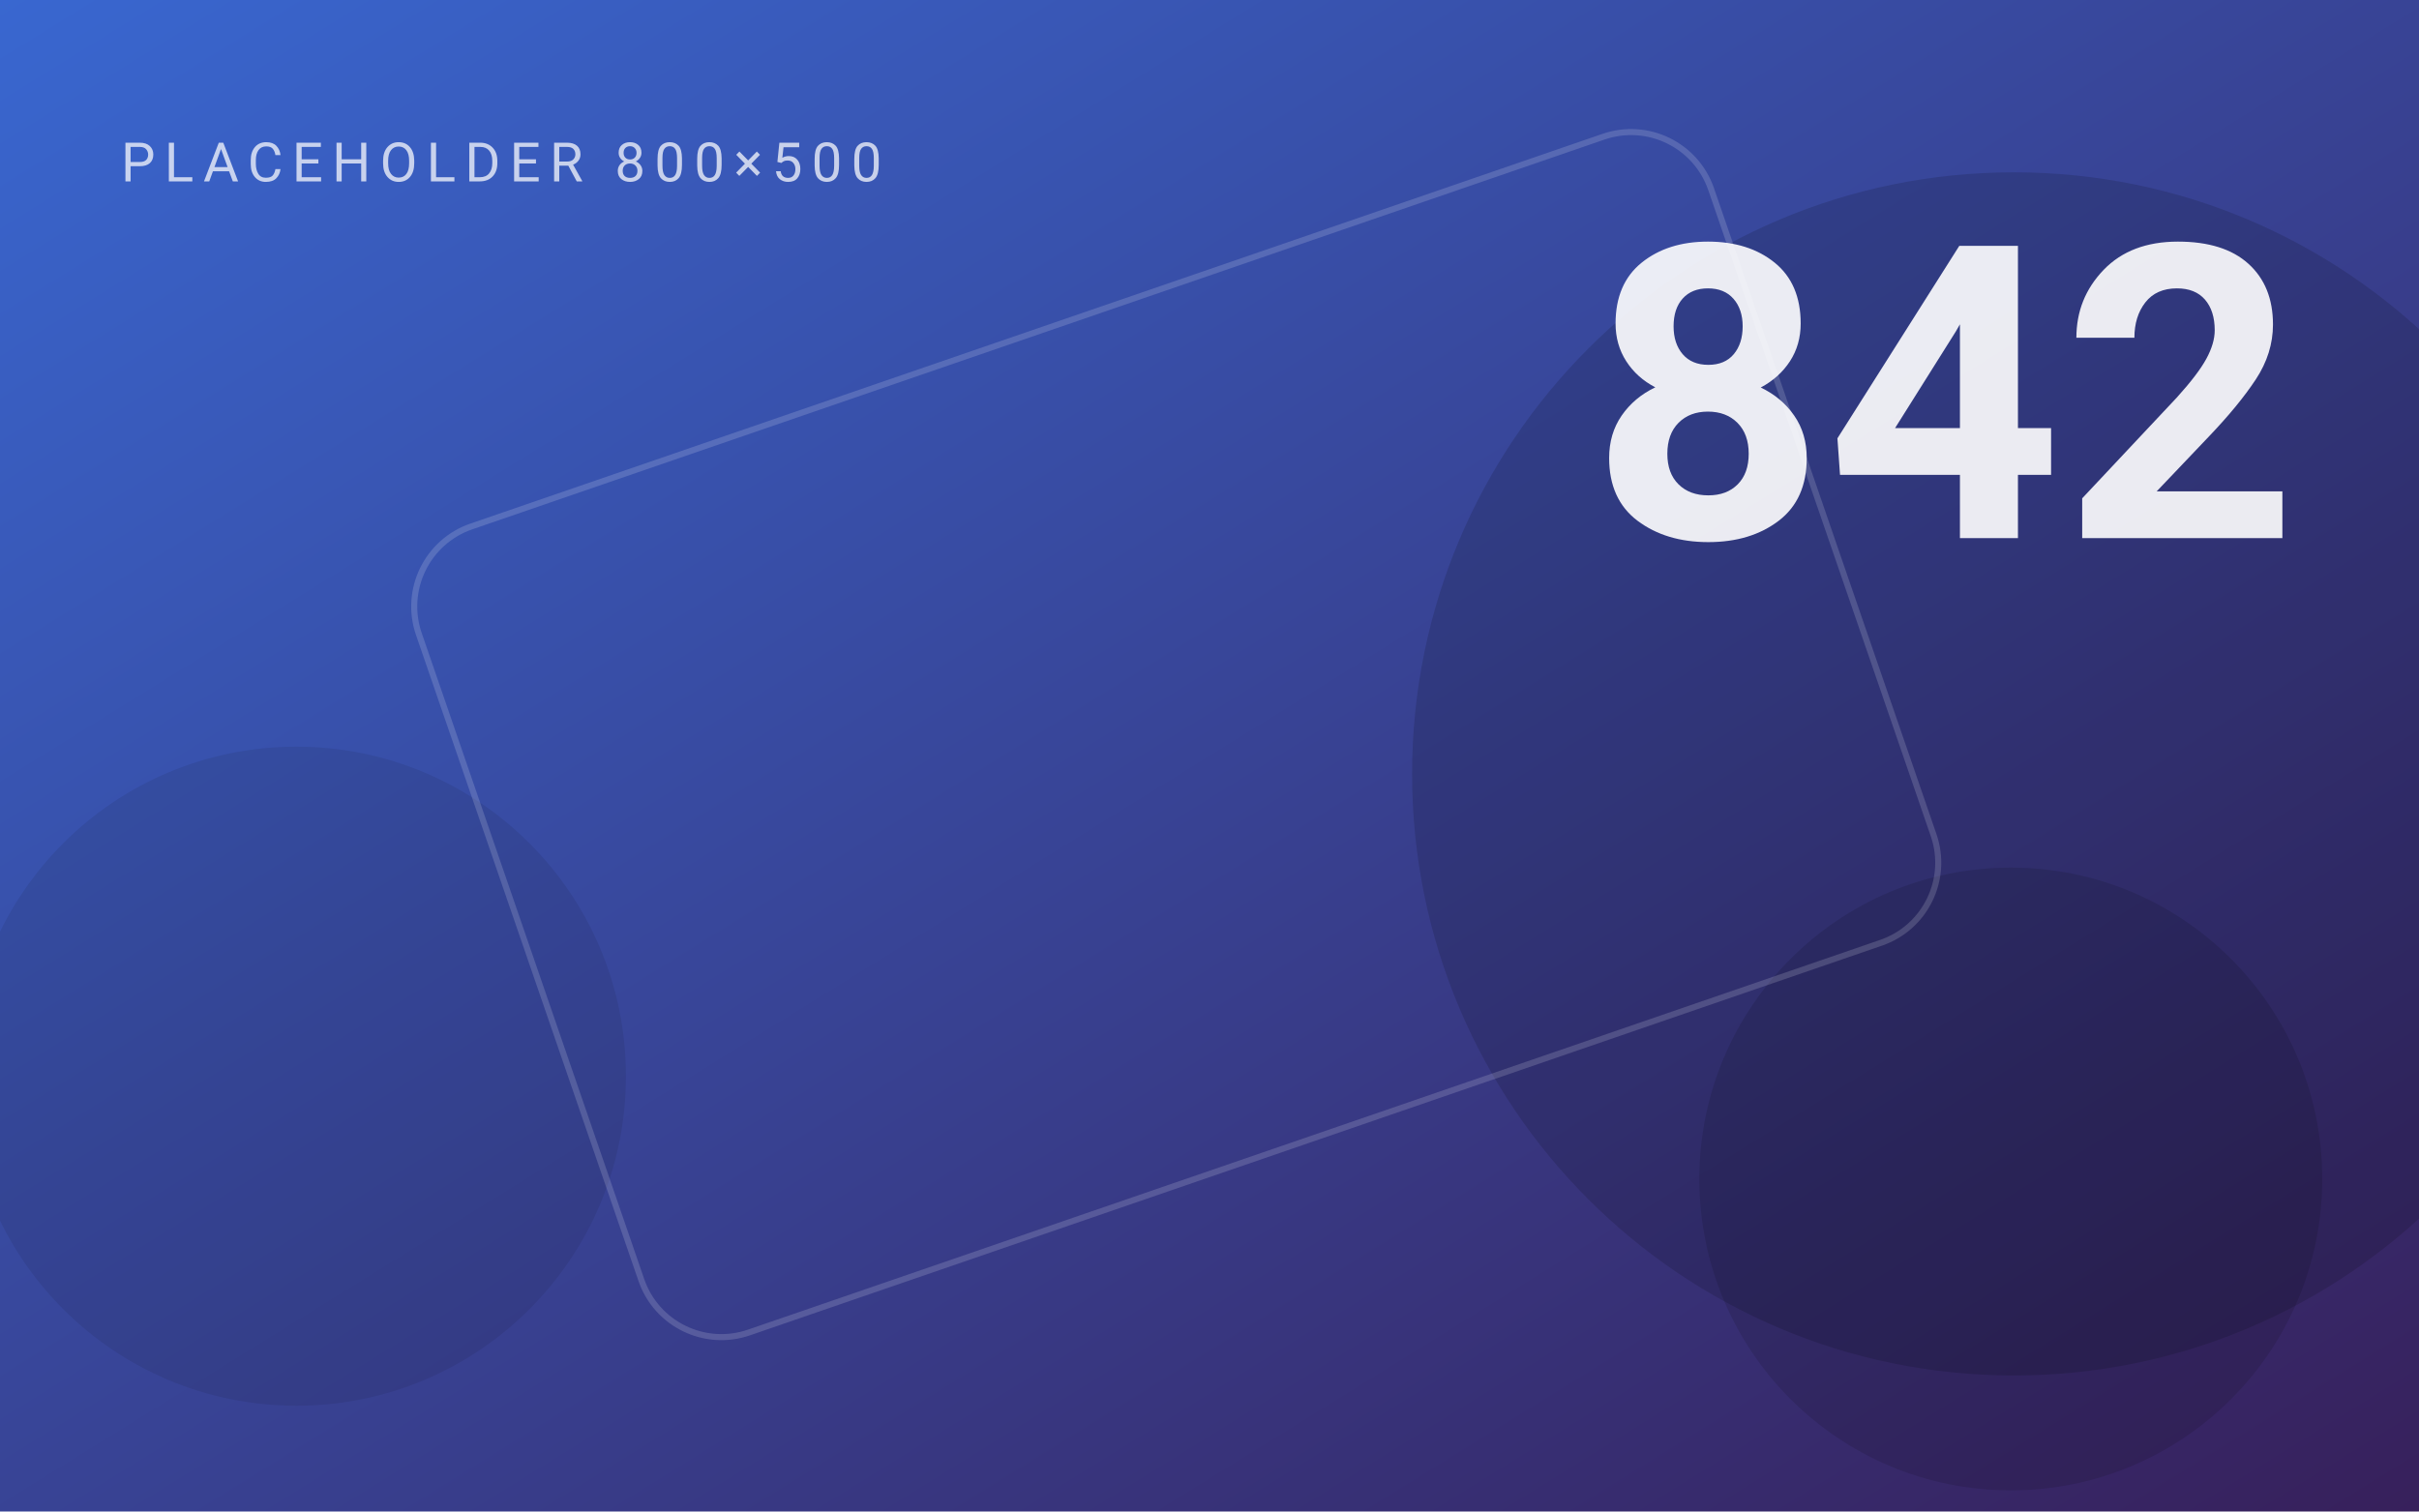
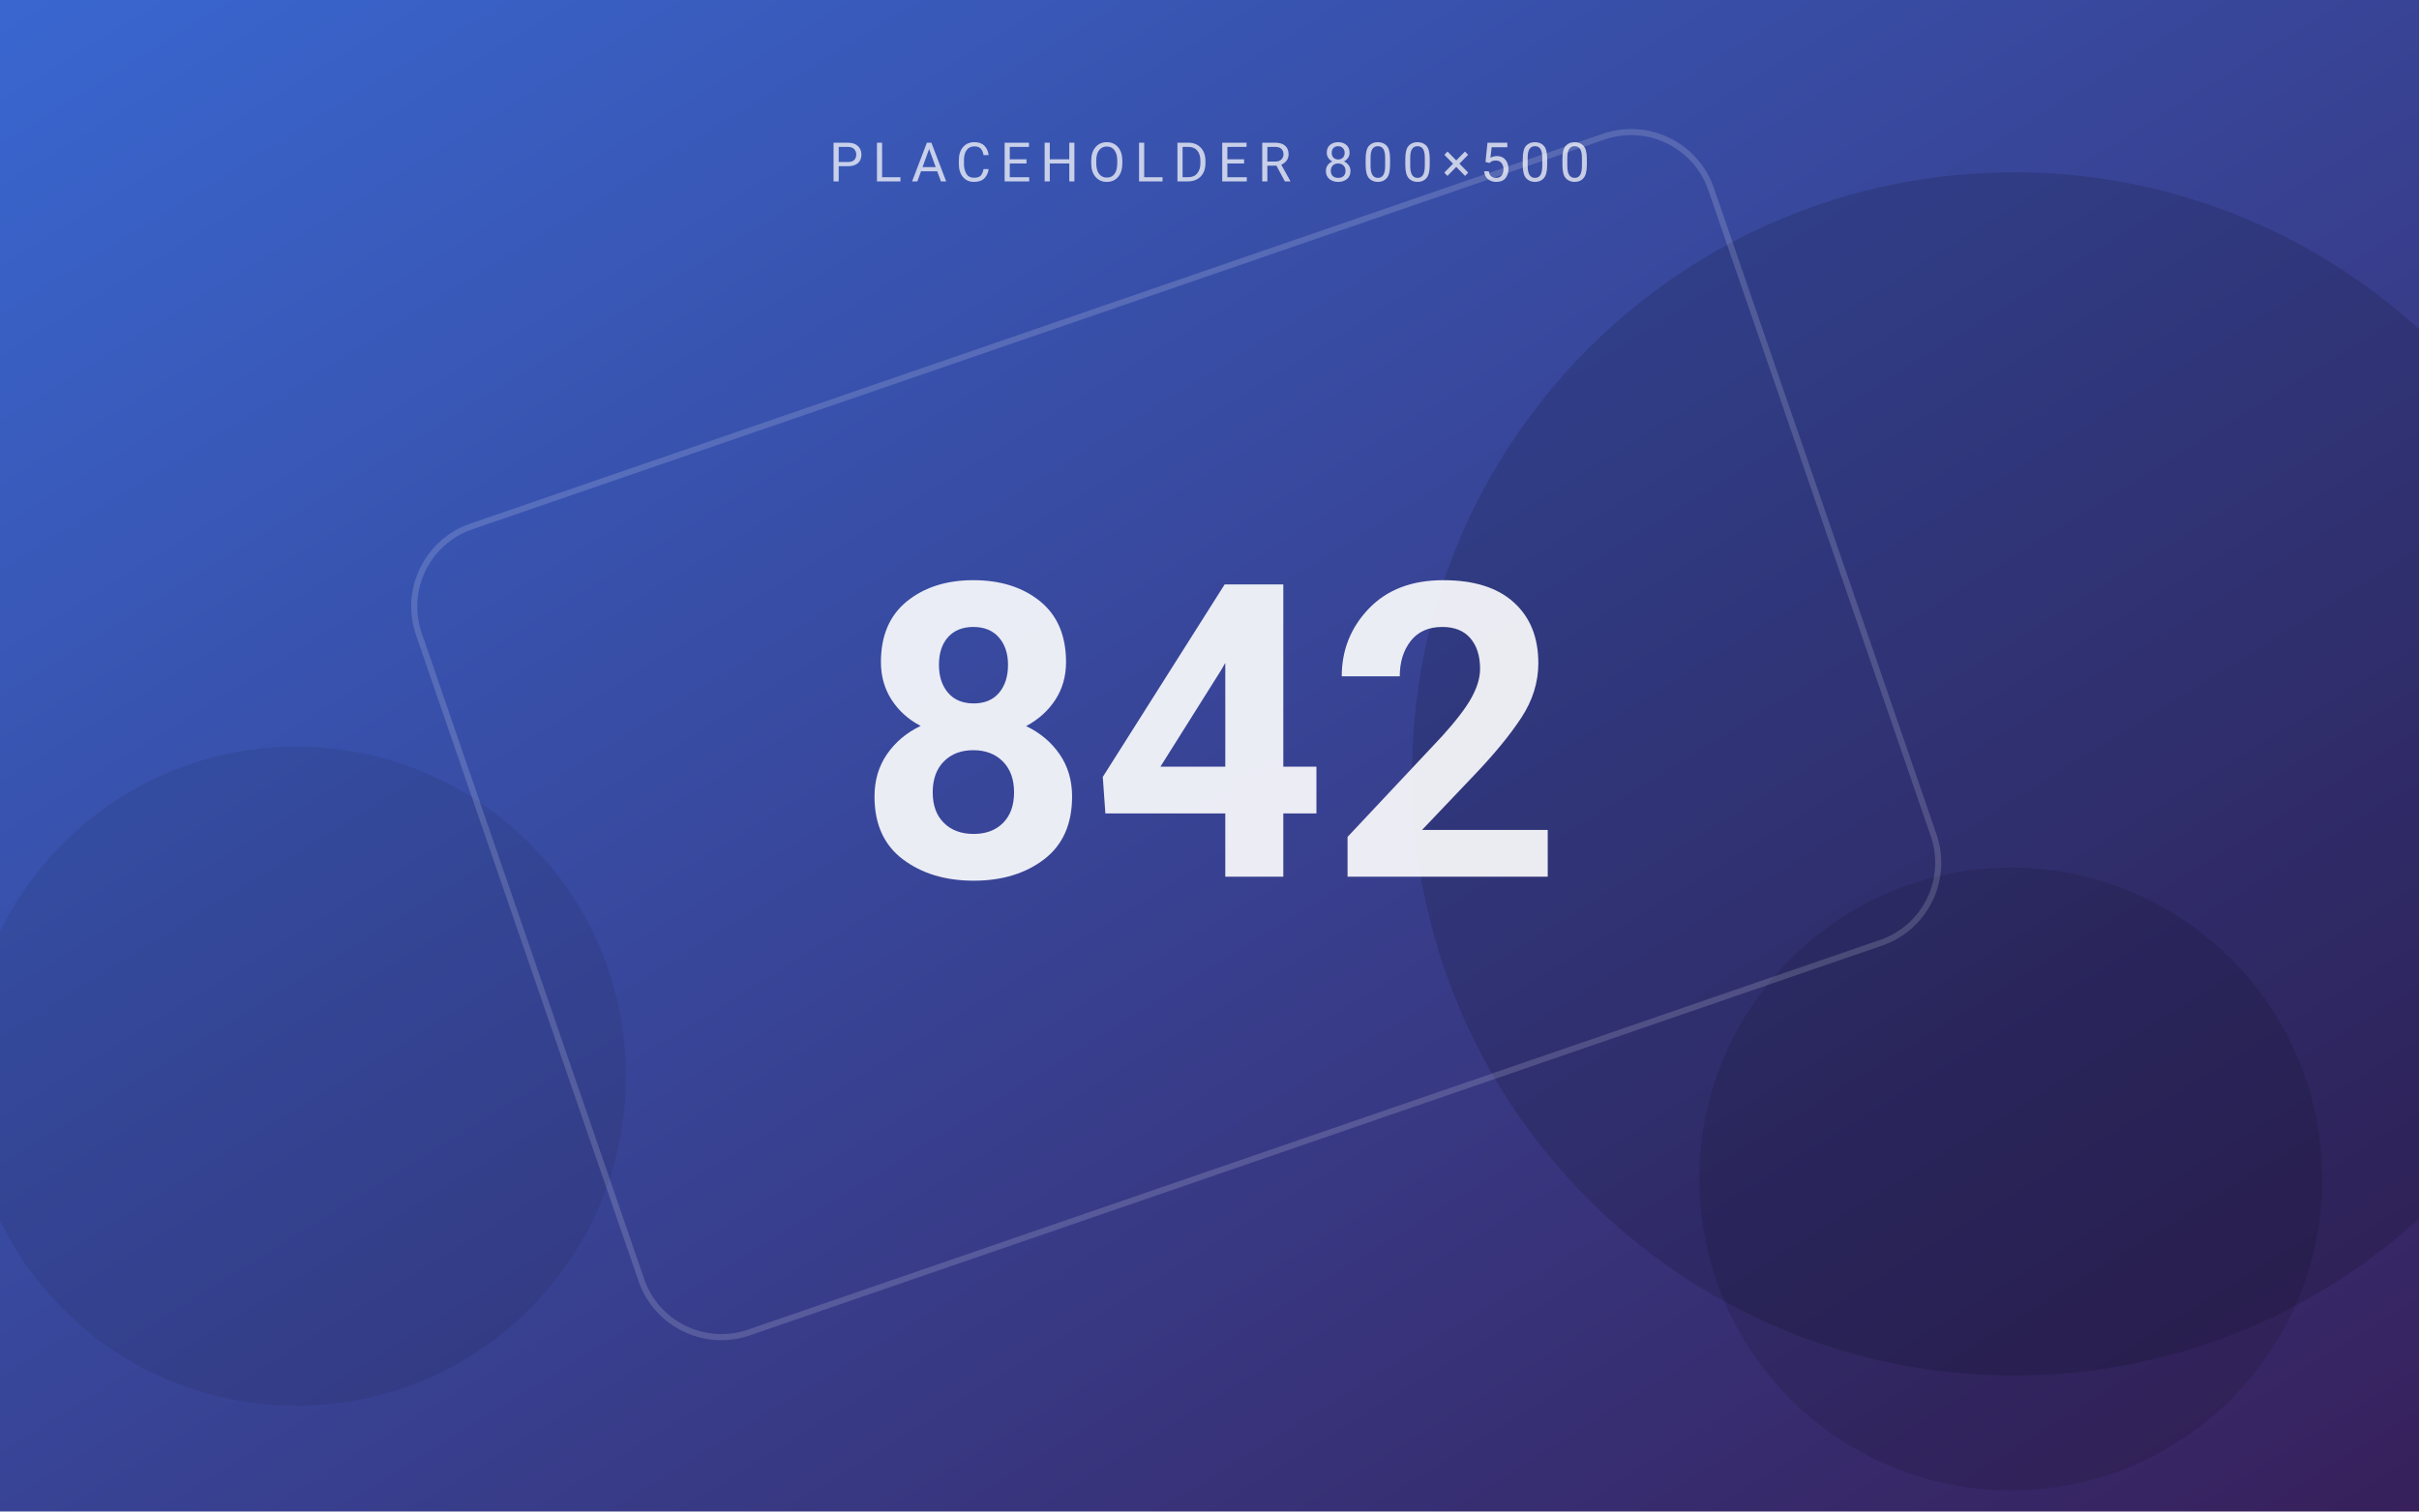
<svg xmlns="http://www.w3.org/2000/svg" width="800" height="500" viewBox="0 0 800 500" role="img">
  <defs>
    <linearGradient id="bg" x1="0" y1="0" x2="1" y2="1">
      <stop offset="0" stop-color="hsl(221.7 62% 52%)" />
      <stop offset="1" stop-color="hsl(263.7 48% 24%)" />
    </linearGradient>
  </defs>
  <rect width="800" height="500" fill="url(#bg)" />
  <circle cx="666" cy="256" r="199" fill="#000000" opacity="0.14" />
  <circle cx="665" cy="390" r="103" fill="#000000" opacity="0.12" />
  <circle cx="98" cy="356" r="109" fill="#000000" opacity="0.08" />
  <rect x="163" y="102" width="452" height="282" rx="28" fill="none" stroke="rgba(255,255,255,0.16)" stroke-width="2" transform="rotate(-19 389 243)" />
-   <text x="40" y="60" font-family="ui-sans-serif,system-ui,-apple-system,'Segoe UI',Roboto,sans-serif" font-size="18" letter-spacing="3" fill="rgba(255,255,255,0.72)">PLACEHOLDER 800×500</text>
-   <text x="760" y="178" text-anchor="end" font-family="ui-sans-serif,system-ui,-apple-system,'Segoe UI',Roboto,sans-serif" font-size="136" font-weight="700" fill="rgba(255,255,255,0.9)">842</text>
+   <text x="400" y="60" text-anchor="middle" font-family="ui-sans-serif,system-ui,-apple-system,'Segoe UI',Roboto,sans-serif" font-size="18" letter-spacing="3" fill="rgba(255,255,255,0.72)">PLACEHOLDER 800×500</text>
+   <text x="400" y="290" text-anchor="middle" font-family="ui-sans-serif,system-ui,-apple-system,'Segoe UI',Roboto,sans-serif" font-size="136" font-weight="700" fill="rgba(255,255,255,0.9)">842</text>
</svg>
